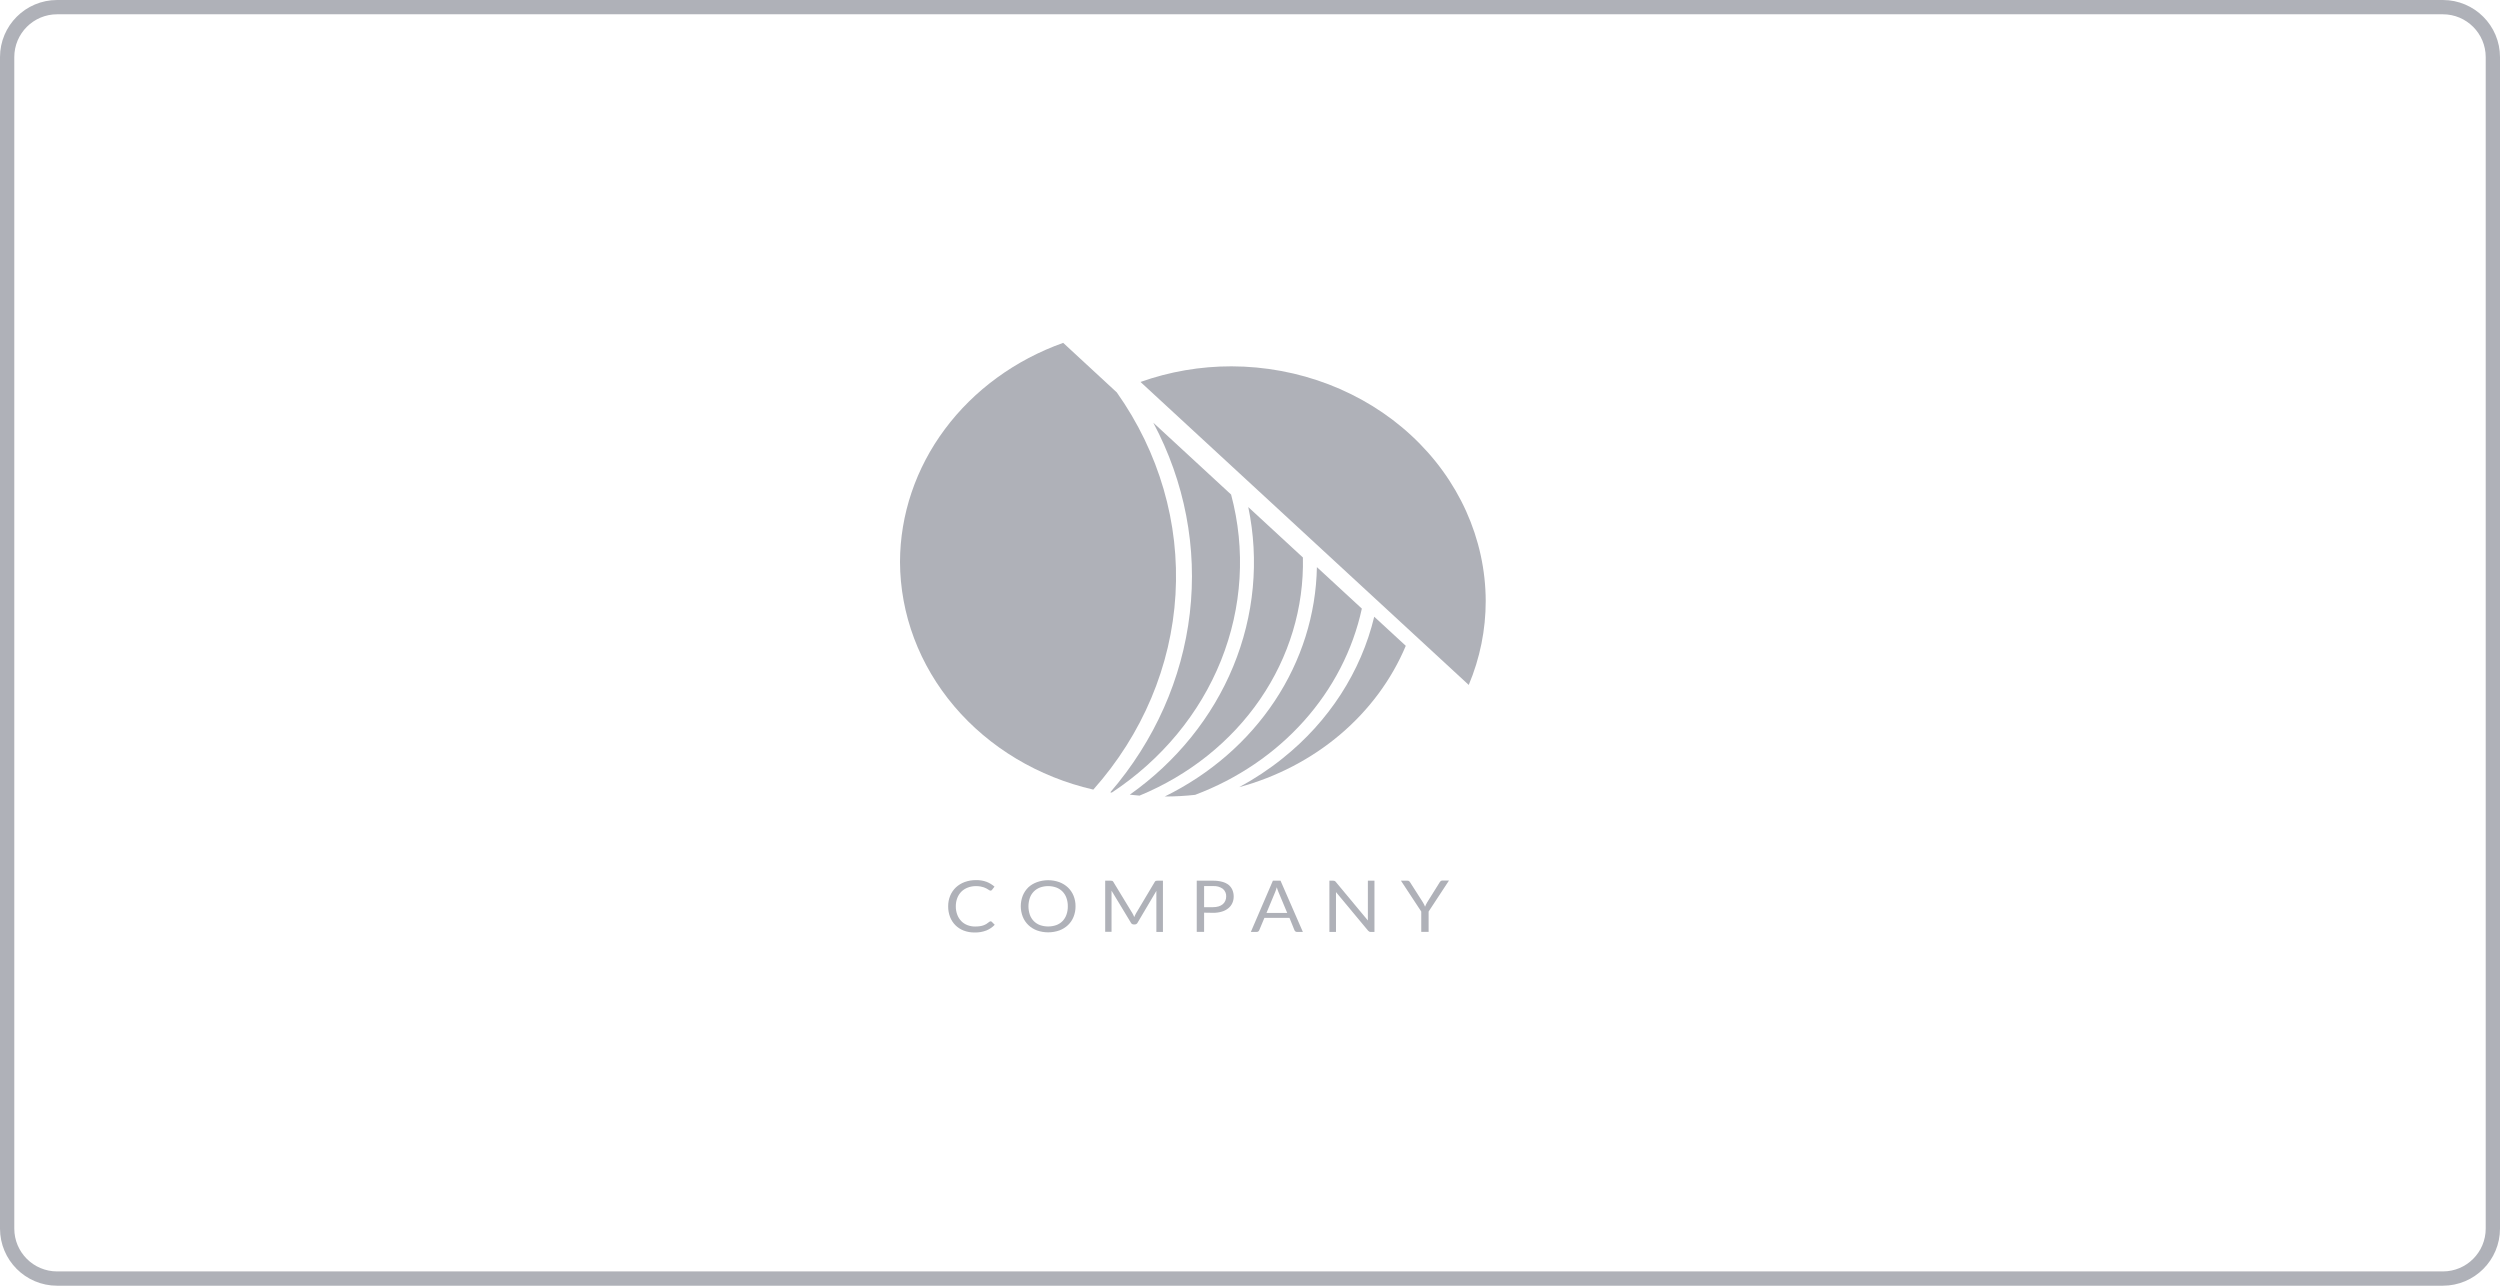
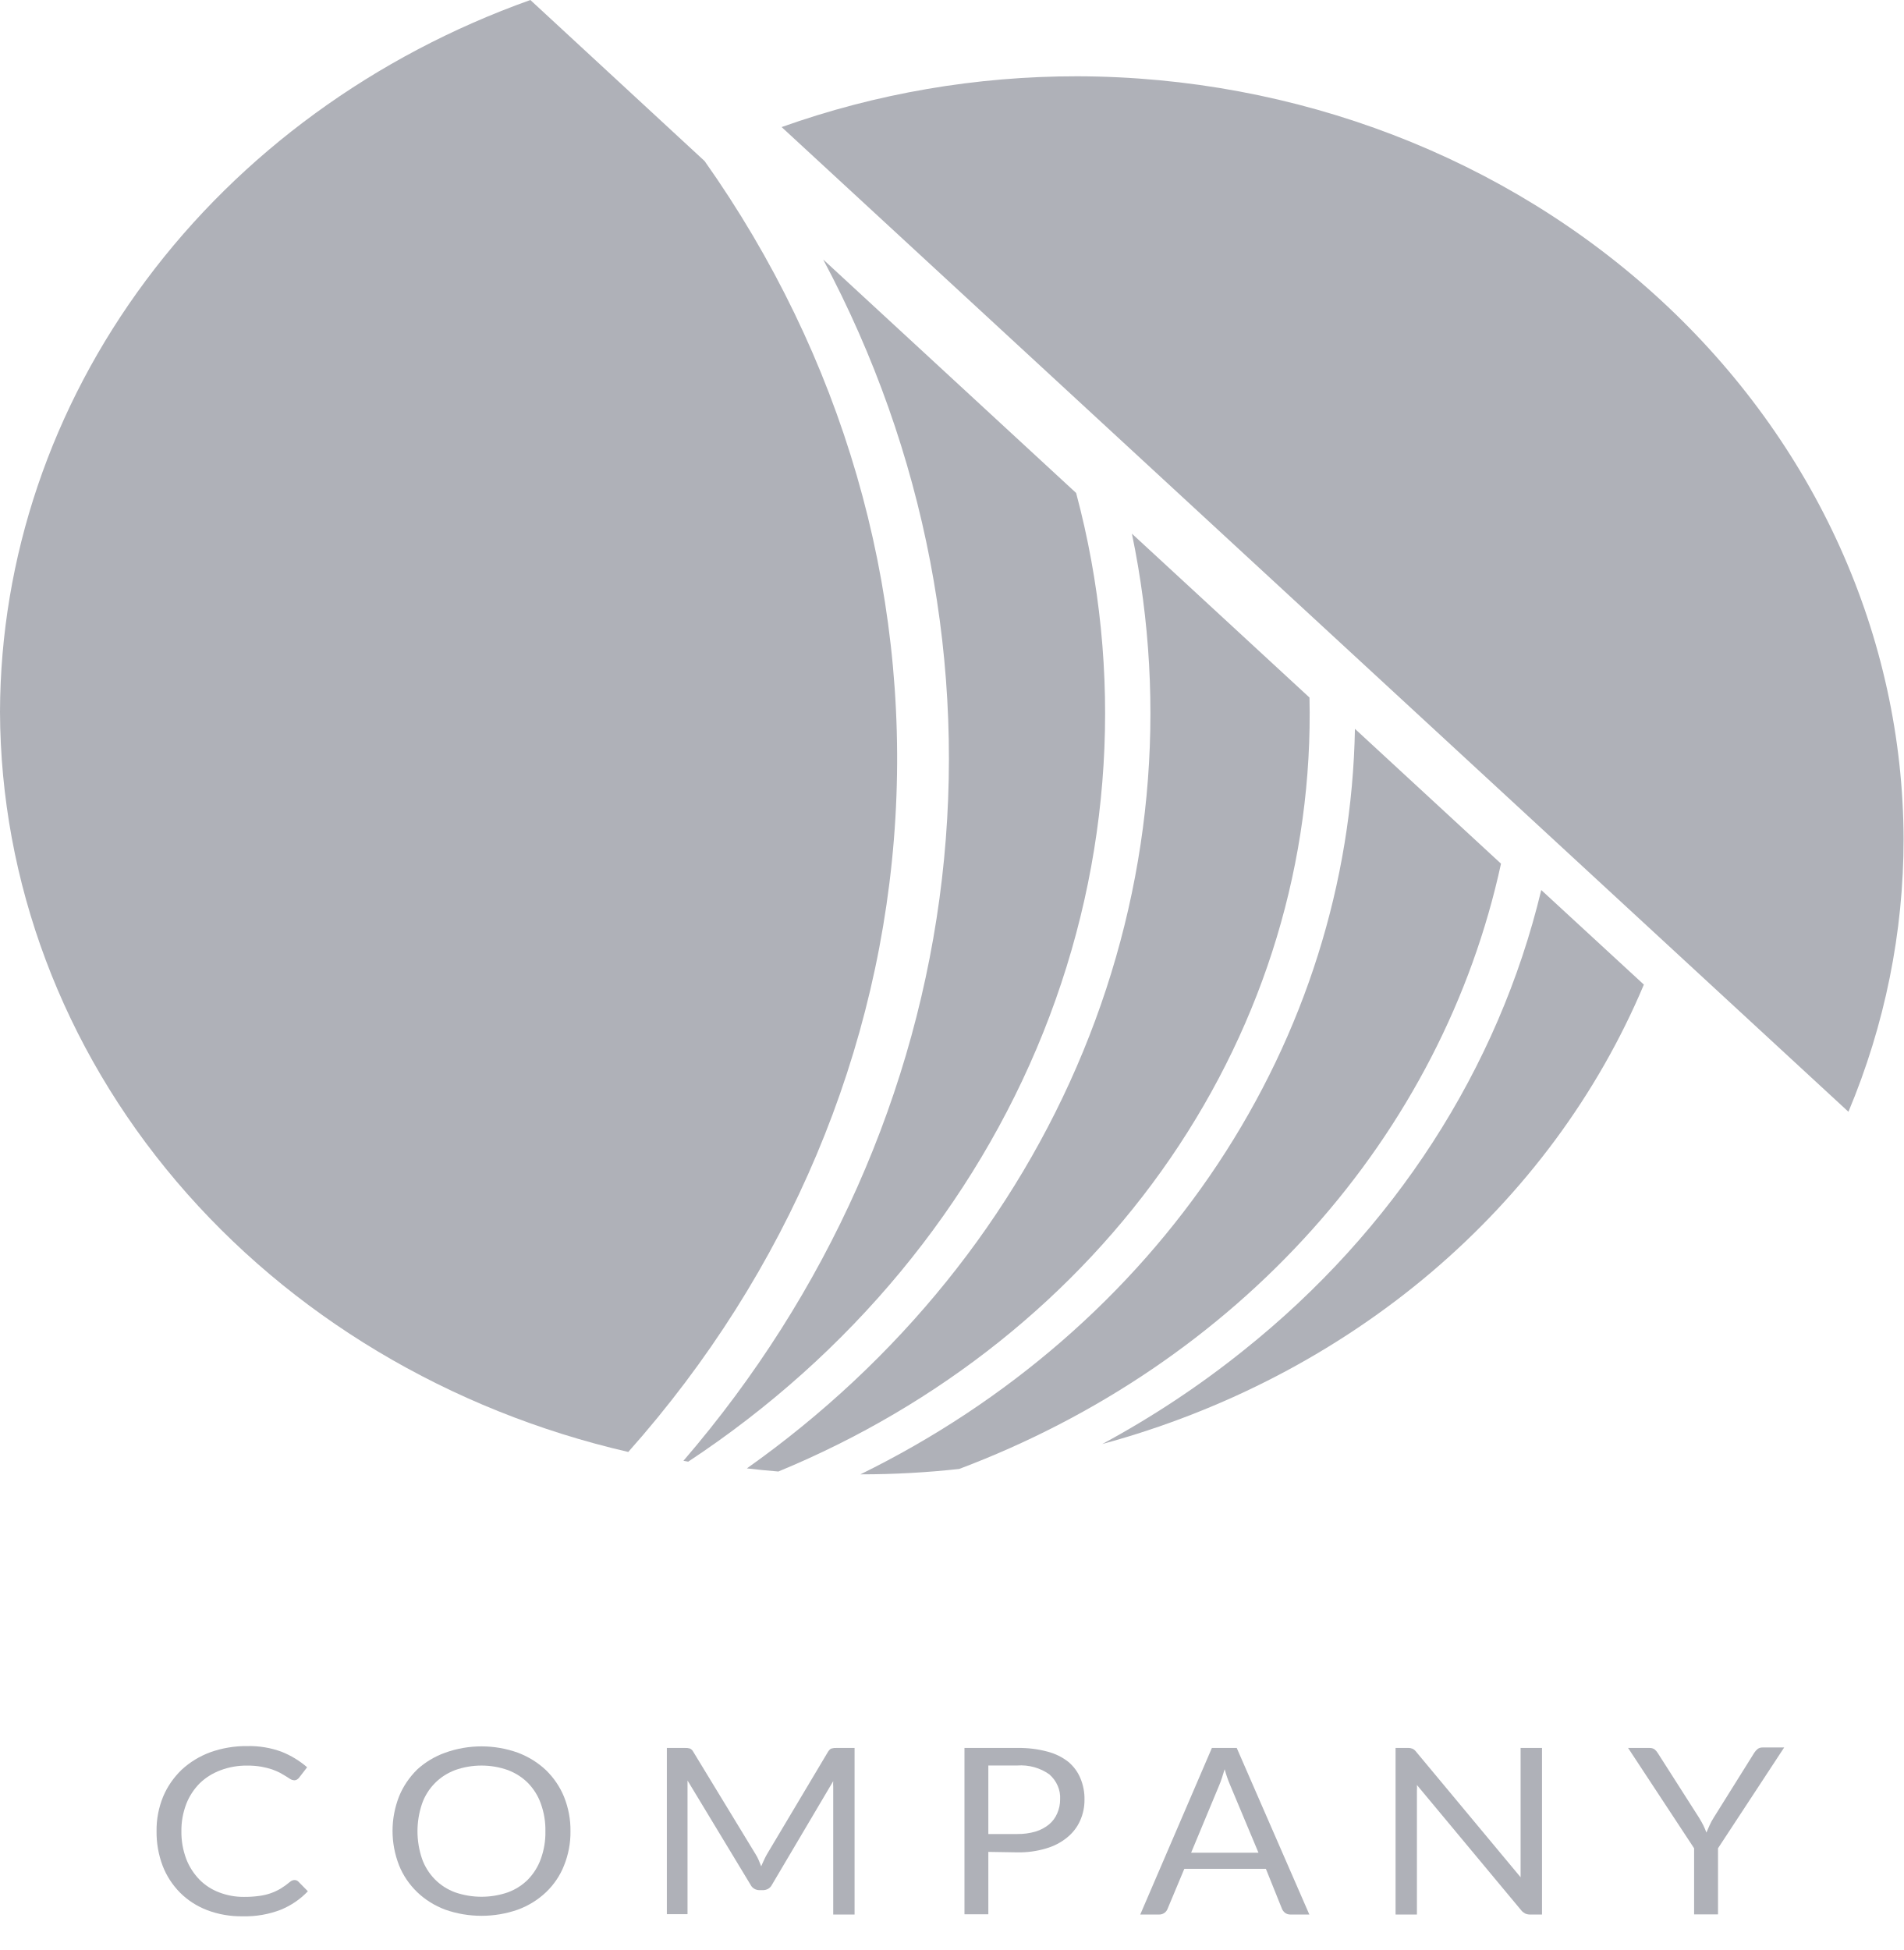
- <svg xmlns="http://www.w3.org/2000/svg" width="175" height="90" viewBox="0 0 175 90" fill="none">
-   <rect x="0.5" y="0.5" width="174" height="89" rx="3.5" stroke="#AFB1B8" />
-   <path d="M69.346 64.493C69.361 64.493 69.376 64.496 69.389 64.502C69.403 64.508 69.415 64.516 69.425 64.526L69.631 64.735C69.471 64.904 69.274 65.039 69.052 65.131C68.793 65.232 68.513 65.281 68.232 65.274C67.968 65.279 67.705 65.234 67.46 65.141C67.24 65.056 67.041 64.928 66.879 64.766C66.713 64.598 66.585 64.401 66.503 64.186C66.413 63.947 66.369 63.696 66.372 63.443C66.369 63.189 66.417 62.936 66.514 62.698C66.604 62.482 66.739 62.285 66.912 62.118C67.088 61.955 67.298 61.826 67.53 61.741C67.783 61.65 68.053 61.605 68.325 61.608C68.577 61.602 68.828 61.643 69.063 61.729C69.266 61.81 69.454 61.924 69.616 62.064L69.443 62.287C69.431 62.303 69.417 62.316 69.4 62.327C69.379 62.34 69.355 62.346 69.33 62.344C69.303 62.342 69.278 62.334 69.256 62.32L69.163 62.261L69.034 62.185C68.979 62.157 68.921 62.132 68.862 62.111C68.786 62.086 68.708 62.066 68.628 62.052C68.527 62.035 68.425 62.027 68.322 62.028C68.126 62.026 67.932 62.06 67.751 62.128C67.582 62.191 67.429 62.286 67.303 62.408C67.175 62.537 67.076 62.689 67.013 62.854C66.94 63.043 66.905 63.243 66.907 63.443C66.904 63.647 66.94 63.849 67.013 64.041C67.076 64.205 67.172 64.356 67.298 64.486C67.416 64.606 67.562 64.7 67.725 64.761C67.893 64.825 68.073 64.858 68.255 64.856C68.36 64.857 68.465 64.851 68.569 64.837C68.739 64.818 68.901 64.763 69.045 64.678C69.117 64.634 69.185 64.585 69.248 64.531C69.274 64.507 69.309 64.494 69.346 64.493Z" fill="#AFB1B8" />
-   <path d="M75.287 63.443C75.29 63.695 75.243 63.945 75.148 64.181C75.064 64.395 74.932 64.591 74.761 64.754C74.589 64.918 74.382 65.046 74.153 65.131C73.649 65.308 73.093 65.308 72.589 65.131C72.361 65.045 72.155 64.917 71.984 64.753C71.813 64.587 71.68 64.39 71.594 64.174C71.408 63.696 71.408 63.173 71.594 62.695C71.681 62.479 71.814 62.282 71.984 62.113C72.157 61.955 72.363 61.831 72.589 61.75C73.092 61.569 73.65 61.569 74.153 61.75C74.381 61.836 74.588 61.964 74.76 62.127C74.929 62.292 75.061 62.487 75.148 62.7C75.243 62.937 75.291 63.189 75.287 63.443ZM74.747 63.443C74.751 63.241 74.718 63.041 74.649 62.849C74.592 62.685 74.498 62.534 74.374 62.405C74.253 62.283 74.105 62.188 73.939 62.125C73.573 61.995 73.168 61.995 72.802 62.125C72.637 62.188 72.488 62.283 72.368 62.405C72.242 62.533 72.147 62.685 72.09 62.849C71.959 63.236 71.959 63.65 72.09 64.036C72.148 64.201 72.243 64.352 72.368 64.48C72.489 64.602 72.637 64.697 72.802 64.758C73.169 64.885 73.573 64.885 73.939 64.758C74.105 64.697 74.253 64.602 74.374 64.48C74.497 64.351 74.591 64.2 74.649 64.036C74.718 63.845 74.751 63.644 74.747 63.443Z" fill="#AFB1B8" />
-   <path d="M79.341 64.065L79.395 64.198C79.415 64.151 79.433 64.108 79.454 64.065C79.474 64.02 79.496 63.977 79.521 63.934L80.835 61.729C80.861 61.691 80.884 61.667 80.91 61.66C80.945 61.65 80.981 61.646 81.018 61.648H81.406V65.236H80.946V62.598C80.946 62.565 80.946 62.527 80.946 62.486C80.943 62.445 80.943 62.404 80.946 62.363L79.624 64.599C79.607 64.633 79.58 64.661 79.546 64.681C79.513 64.701 79.473 64.711 79.433 64.711H79.359C79.319 64.711 79.279 64.701 79.246 64.681C79.212 64.662 79.185 64.633 79.168 64.599L77.808 62.349C77.808 62.391 77.808 62.434 77.808 62.477C77.808 62.52 77.808 62.557 77.808 62.591V65.228H77.363V61.648H77.751C77.788 61.646 77.824 61.65 77.859 61.66C77.891 61.675 77.916 61.699 77.931 61.729L79.274 63.937C79.3 63.978 79.323 64.021 79.341 64.065Z" fill="#AFB1B8" />
-   <path d="M84.287 63.887V65.231H83.772V61.648H84.92C85.136 61.645 85.352 61.671 85.56 61.727C85.727 61.77 85.881 61.846 86.013 61.95C86.127 62.047 86.215 62.167 86.27 62.301C86.331 62.447 86.36 62.603 86.358 62.759C86.36 62.916 86.327 63.072 86.262 63.218C86.201 63.355 86.105 63.478 85.984 63.576C85.853 63.684 85.697 63.765 85.529 63.813C85.329 63.873 85.12 63.901 84.909 63.897L84.287 63.887ZM84.287 63.502H84.909C85.045 63.504 85.179 63.486 85.308 63.448C85.414 63.415 85.512 63.362 85.596 63.294C85.673 63.228 85.733 63.147 85.771 63.056C85.813 62.96 85.834 62.858 85.833 62.755C85.839 62.655 85.821 62.555 85.781 62.463C85.741 62.37 85.68 62.287 85.601 62.218C85.405 62.077 85.158 62.008 84.909 62.026H84.287V63.502Z" fill="#AFB1B8" />
-   <path d="M91.201 65.236H90.794C90.754 65.237 90.713 65.225 90.681 65.202C90.652 65.18 90.629 65.151 90.614 65.119L90.264 64.252H88.508L88.145 65.119C88.132 65.151 88.109 65.179 88.081 65.2C88.048 65.224 88.007 65.237 87.965 65.236H87.559L89.102 61.648H89.637L91.201 65.236ZM88.654 63.904H90.105L89.493 62.443C89.446 62.334 89.407 62.221 89.377 62.106L89.318 62.294C89.3 62.351 89.279 62.403 89.261 62.446L88.654 63.904Z" fill="#AFB1B8" />
-   <path d="M93.423 61.665C93.454 61.68 93.481 61.702 93.501 61.729L95.751 64.433C95.751 64.39 95.751 64.347 95.751 64.307C95.751 64.267 95.751 64.227 95.751 64.189V61.648H96.212V65.236H95.954C95.918 65.237 95.882 65.229 95.849 65.214C95.817 65.197 95.789 65.174 95.767 65.148L93.519 62.446C93.521 62.487 93.521 62.528 93.519 62.569C93.519 62.61 93.519 62.645 93.519 62.678V65.236H93.058V61.648H93.331C93.363 61.647 93.394 61.653 93.423 61.665Z" fill="#AFB1B8" />
-   <path d="M100.003 63.809V65.233H99.488V63.809L98.066 61.648H98.526C98.566 61.646 98.605 61.657 98.637 61.679C98.665 61.702 98.688 61.729 98.706 61.759L99.596 63.153C99.632 63.213 99.663 63.267 99.689 63.319C99.715 63.372 99.735 63.422 99.753 63.471L99.82 63.317C99.845 63.261 99.874 63.206 99.908 63.153L100.785 61.75C100.803 61.722 100.826 61.696 100.852 61.674C100.882 61.649 100.922 61.637 100.962 61.638H101.428L100.003 63.809Z" fill="#AFB1B8" />
-   <path d="M79.086 55.627C79.31 55.654 79.536 55.675 79.765 55.694C83.236 54.261 86.172 51.915 88.206 48.95C90.24 45.986 91.283 42.533 91.203 39.024L87.379 35.494C88.156 39.229 87.793 43.091 86.328 46.647C84.863 50.203 82.356 53.312 79.086 55.627Z" fill="#AFB1B8" />
-   <path d="M77.72 55.463L77.823 55.482C81.317 53.175 83.981 49.953 85.471 46.234C86.96 42.514 87.206 38.468 86.177 34.618L80.73 29.589C82.933 33.722 83.82 38.348 83.287 42.929C82.755 47.509 80.824 51.856 77.72 55.463Z" fill="#AFB1B8" />
-   <path d="M96.196 43.17C95.27 47.025 93.022 50.502 89.786 53.084C88.841 53.843 87.821 54.518 86.741 55.102C89.376 54.388 91.798 53.123 93.821 51.408C95.843 49.692 97.412 47.571 98.405 45.207L96.196 43.17Z" fill="#AFB1B8" />
-   <path d="M95.329 42.602L92.183 39.699C92.123 43.009 91.104 46.244 89.231 49.068C87.358 51.892 84.699 54.201 81.532 55.755H81.548C82.253 55.755 82.959 55.716 83.659 55.639C86.619 54.524 89.234 52.75 91.27 50.475C93.306 48.2 94.701 45.495 95.329 42.602Z" fill="#AFB1B8" />
-   <path d="M78.176 27.469L74.423 24C71.068 25.197 68.183 27.3 66.145 30.036C64.106 32.771 63.011 36.011 63 39.33V39.33C63.013 42.999 64.35 46.559 66.801 49.446C69.252 52.334 72.676 54.384 76.532 55.273C79.974 51.403 81.989 46.62 82.285 41.619C82.58 36.619 81.141 31.662 78.176 27.469Z" fill="#AFB1B8" />
-   <path d="M104 42.068C103.987 37.715 102.108 33.545 98.773 30.467C95.439 27.39 90.921 25.655 86.206 25.643C84.027 25.641 81.867 26.012 79.835 26.737L102.812 47.946C103.599 46.072 104.002 44.078 104 42.068Z" fill="#AFB1B8" />
+ <svg xmlns="http://www.w3.org/2000/svg" width="41" height="42" viewBox="0 0 41 42" fill="none">
+   <path d="M6.345 40.493C6.36 40.493 6.375 40.496 6.389 40.502C6.403 40.508 6.415 40.516 6.425 40.526L6.631 40.735C6.471 40.904 6.274 41.039 6.052 41.131C5.793 41.232 5.513 41.281 5.232 41.274C4.967 41.279 4.705 41.234 4.46 41.141C4.239 41.056 4.041 40.928 3.879 40.766C3.713 40.598 3.585 40.401 3.503 40.186C3.413 39.947 3.369 39.696 3.372 39.443C3.368 39.189 3.416 38.936 3.513 38.698C3.603 38.482 3.739 38.285 3.912 38.118C4.088 37.955 4.298 37.826 4.529 37.741C4.783 37.65 5.053 37.605 5.324 37.608C5.577 37.602 5.828 37.643 6.062 37.729C6.266 37.81 6.453 37.924 6.615 38.064L6.443 38.287C6.431 38.303 6.416 38.316 6.399 38.327C6.379 38.34 6.355 38.346 6.33 38.344C6.303 38.342 6.278 38.334 6.255 38.32L6.163 38.261L6.034 38.185C5.979 38.157 5.921 38.132 5.862 38.111C5.786 38.086 5.707 38.066 5.628 38.052C5.527 38.035 5.424 38.027 5.322 38.028C5.126 38.026 4.932 38.06 4.751 38.128C4.582 38.191 4.429 38.286 4.303 38.408C4.175 38.537 4.076 38.689 4.012 38.854C3.94 39.043 3.904 39.243 3.907 39.443C3.904 39.647 3.94 39.849 4.012 40.041C4.075 40.205 4.172 40.356 4.298 40.486C4.416 40.606 4.562 40.7 4.725 40.761C4.893 40.825 5.073 40.858 5.255 40.856C5.36 40.857 5.465 40.851 5.569 40.837C5.738 40.818 5.901 40.763 6.044 40.678C6.116 40.634 6.184 40.585 6.248 40.531C6.274 40.507 6.309 40.494 6.345 40.493Z" fill="#AFB1B8" />
+   <path d="M12.287 39.443C12.29 39.695 12.243 39.945 12.148 40.181C12.064 40.395 11.932 40.591 11.761 40.755C11.589 40.918 11.382 41.047 11.153 41.131C10.649 41.308 10.092 41.308 9.589 41.131C9.361 41.045 9.155 40.917 8.985 40.753C8.813 40.587 8.68 40.39 8.594 40.174C8.408 39.696 8.408 39.173 8.594 38.695C8.681 38.479 8.814 38.282 8.985 38.113C9.157 37.955 9.363 37.831 9.589 37.75C10.092 37.569 10.65 37.569 11.153 37.75C11.381 37.836 11.588 37.964 11.76 38.127C11.929 38.292 12.061 38.487 12.148 38.7C12.243 38.937 12.291 39.189 12.287 39.443ZM11.747 39.443C11.751 39.241 11.718 39.041 11.649 38.849C11.592 38.685 11.498 38.534 11.374 38.405C11.253 38.283 11.105 38.188 10.939 38.125C10.573 37.995 10.168 37.995 9.802 38.125C9.637 38.188 9.488 38.283 9.368 38.405C9.242 38.533 9.147 38.685 9.09 38.849C8.959 39.236 8.959 39.65 9.09 40.036C9.148 40.201 9.243 40.352 9.368 40.48C9.489 40.602 9.637 40.697 9.802 40.758C10.169 40.885 10.573 40.885 10.939 40.758C11.105 40.697 11.253 40.602 11.374 40.48C11.497 40.351 11.591 40.2 11.649 40.036C11.718 39.845 11.751 39.644 11.747 39.443Z" fill="#AFB1B8" />
+   <path d="M16.341 40.065L16.395 40.198C16.415 40.151 16.433 40.108 16.454 40.065C16.474 40.02 16.496 39.977 16.521 39.934L17.835 37.729C17.861 37.691 17.884 37.667 17.91 37.66C17.945 37.65 17.981 37.646 18.018 37.648H18.406V41.236H17.946V38.598C17.946 38.565 17.946 38.527 17.946 38.486C17.943 38.445 17.943 38.404 17.946 38.363L16.624 40.599C16.607 40.633 16.58 40.661 16.546 40.681C16.512 40.701 16.473 40.711 16.433 40.711H16.359C16.319 40.711 16.279 40.701 16.246 40.681C16.212 40.661 16.185 40.633 16.168 40.599L14.808 38.349C14.808 38.391 14.808 38.434 14.808 38.477C14.808 38.52 14.808 38.557 14.808 38.591V41.228H14.363V37.648H14.751C14.788 37.646 14.824 37.65 14.859 37.66C14.891 37.675 14.916 37.699 14.931 37.729L16.274 39.937C16.3 39.978 16.323 40.021 16.341 40.065Z" fill="#AFB1B8" />
+   <path d="M21.287 39.887V41.231H20.773V37.648H21.92C22.136 37.645 22.352 37.671 22.56 37.727C22.727 37.77 22.881 37.846 23.013 37.95C23.127 38.047 23.215 38.167 23.27 38.301C23.331 38.447 23.361 38.603 23.358 38.759C23.36 38.916 23.328 39.072 23.262 39.218C23.201 39.355 23.106 39.478 22.985 39.576C22.853 39.684 22.698 39.765 22.529 39.813C22.329 39.873 22.12 39.901 21.91 39.897L21.287 39.887ZM21.287 39.502H21.91C22.045 39.504 22.179 39.486 22.308 39.448C22.415 39.415 22.513 39.362 22.596 39.294C22.674 39.228 22.733 39.147 22.771 39.056C22.813 38.96 22.834 38.858 22.833 38.755C22.839 38.655 22.821 38.555 22.781 38.463C22.741 38.37 22.68 38.287 22.602 38.218C22.405 38.077 22.158 38.008 21.91 38.026H21.287V39.502Z" fill="#AFB1B8" />
+   <path d="M28.201 41.236H27.795C27.754 41.237 27.714 41.225 27.681 41.202C27.652 41.18 27.629 41.151 27.614 41.119L27.265 40.252H25.508L25.145 41.119C25.132 41.151 25.11 41.179 25.081 41.2C25.048 41.224 25.007 41.237 24.965 41.236H24.559L26.102 37.648H26.637L28.201 41.236ZM25.655 39.904H27.105L26.493 38.443C26.446 38.334 26.408 38.221 26.377 38.106L26.318 38.294C26.3 38.351 26.28 38.403 26.262 38.446L25.655 39.904Z" fill="#AFB1B8" />
+   <path d="M30.423 37.665C30.454 37.68 30.48 37.702 30.5 37.729L32.751 40.433C32.751 40.39 32.751 40.347 32.751 40.307C32.751 40.267 32.751 40.227 32.751 40.188V37.648H33.212V41.236H32.954C32.918 41.236 32.882 41.229 32.849 41.214C32.817 41.197 32.789 41.175 32.767 41.148L30.518 38.446C30.521 38.487 30.521 38.528 30.518 38.569C30.518 38.61 30.518 38.645 30.518 38.678V41.236H30.058V37.648H30.331C30.363 37.647 30.394 37.653 30.423 37.665Z" fill="#AFB1B8" />
+   <path d="M37.003 39.809V41.233H36.488V39.809L35.066 37.648H35.526C35.566 37.646 35.605 37.657 35.637 37.679C35.665 37.702 35.688 37.729 35.706 37.759L36.596 39.153C36.632 39.213 36.663 39.267 36.689 39.319C36.715 39.372 36.735 39.422 36.753 39.471L36.82 39.317C36.845 39.261 36.874 39.206 36.908 39.153L37.785 37.75C37.803 37.722 37.826 37.696 37.852 37.674C37.882 37.649 37.922 37.637 37.962 37.638H38.428L37.003 39.809Z" fill="#AFB1B8" />
+   <path d="M16.086 31.627C16.31 31.654 16.536 31.675 16.765 31.694C20.236 30.261 23.172 27.915 25.206 24.95C27.241 21.985 28.283 18.533 28.204 15.024L24.379 11.494C25.157 15.229 24.793 19.091 23.328 22.647C21.864 26.203 19.356 29.312 16.086 31.627Z" fill="#AFB1B8" />
+   <path d="M14.72 31.463L14.823 31.482C18.318 29.175 20.982 25.953 22.471 22.234C23.96 18.514 24.206 14.468 23.178 10.618L17.73 5.589C19.933 9.722 20.82 14.348 20.288 18.929C19.755 23.509 17.824 27.856 14.72 31.463Z" fill="#AFB1B8" />
+   <path d="M33.196 19.17C32.271 23.025 30.023 26.502 26.786 29.084C25.841 29.843 24.822 30.518 23.741 31.102C26.376 30.387 28.799 29.123 30.821 27.408C32.843 25.692 34.412 23.57 35.406 21.207L33.196 19.17Z" fill="#AFB1B8" />
+   <path d="M32.329 18.602L29.183 15.698C29.123 19.009 28.104 22.244 26.231 25.068C24.358 27.892 21.699 30.201 18.532 31.755H18.548C19.253 31.755 19.959 31.716 20.659 31.639C23.619 30.524 26.234 28.75 28.27 26.475C30.306 24.2 31.701 21.495 32.329 18.602Z" fill="#AFB1B8" />
+   <path d="M15.176 3.469L11.423 0C8.068 1.197 5.183 3.3 3.145 6.036C1.107 8.771 0.01 12.011 0 15.33H0C0.013 18.999 1.35 22.558 3.801 25.446C6.252 28.334 9.676 30.384 13.532 31.273C16.974 27.403 18.989 22.62 19.285 17.619C19.58 12.619 18.141 7.662 15.176 3.469Z" fill="#AFB1B8" />
+   <path d="M41 18.068C40.986 13.715 39.107 9.545 35.773 6.467C32.439 3.39 27.921 1.655 23.206 1.643C21.027 1.641 18.867 2.012 16.835 2.737L39.812 23.946C40.598 22.072 41.001 20.078 41 18.068Z" fill="#AFB1B8" />
</svg>
